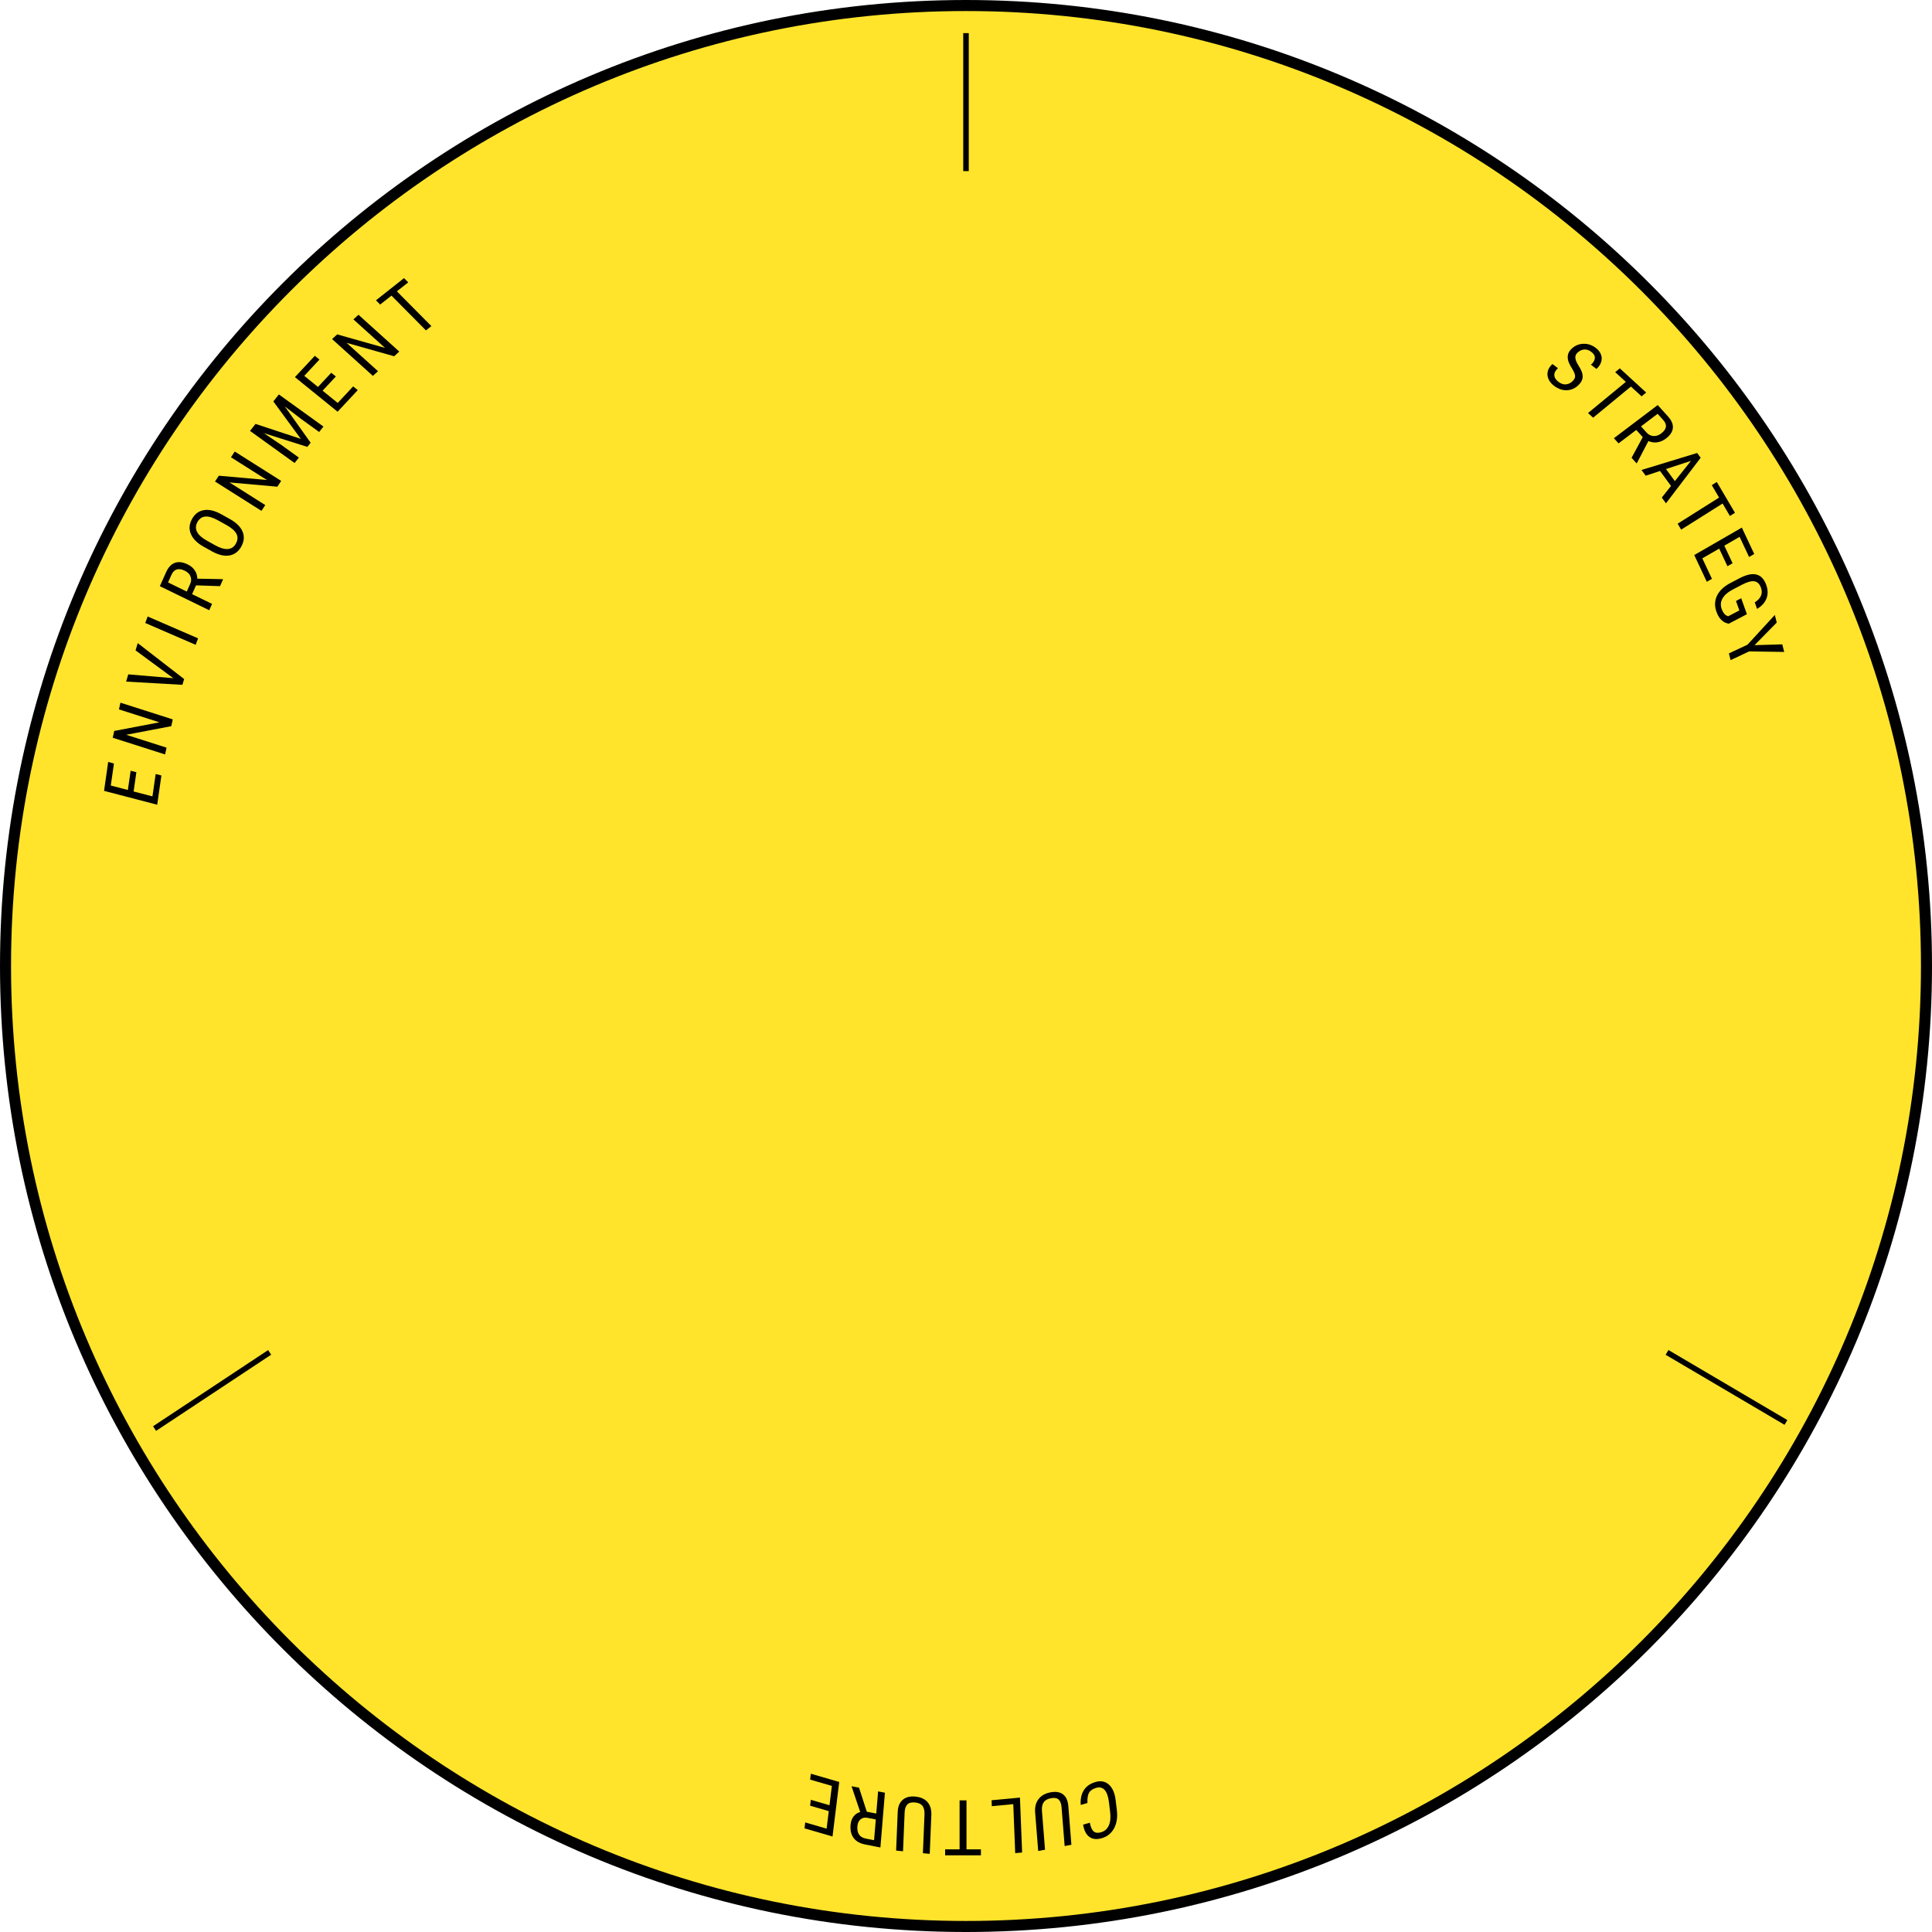
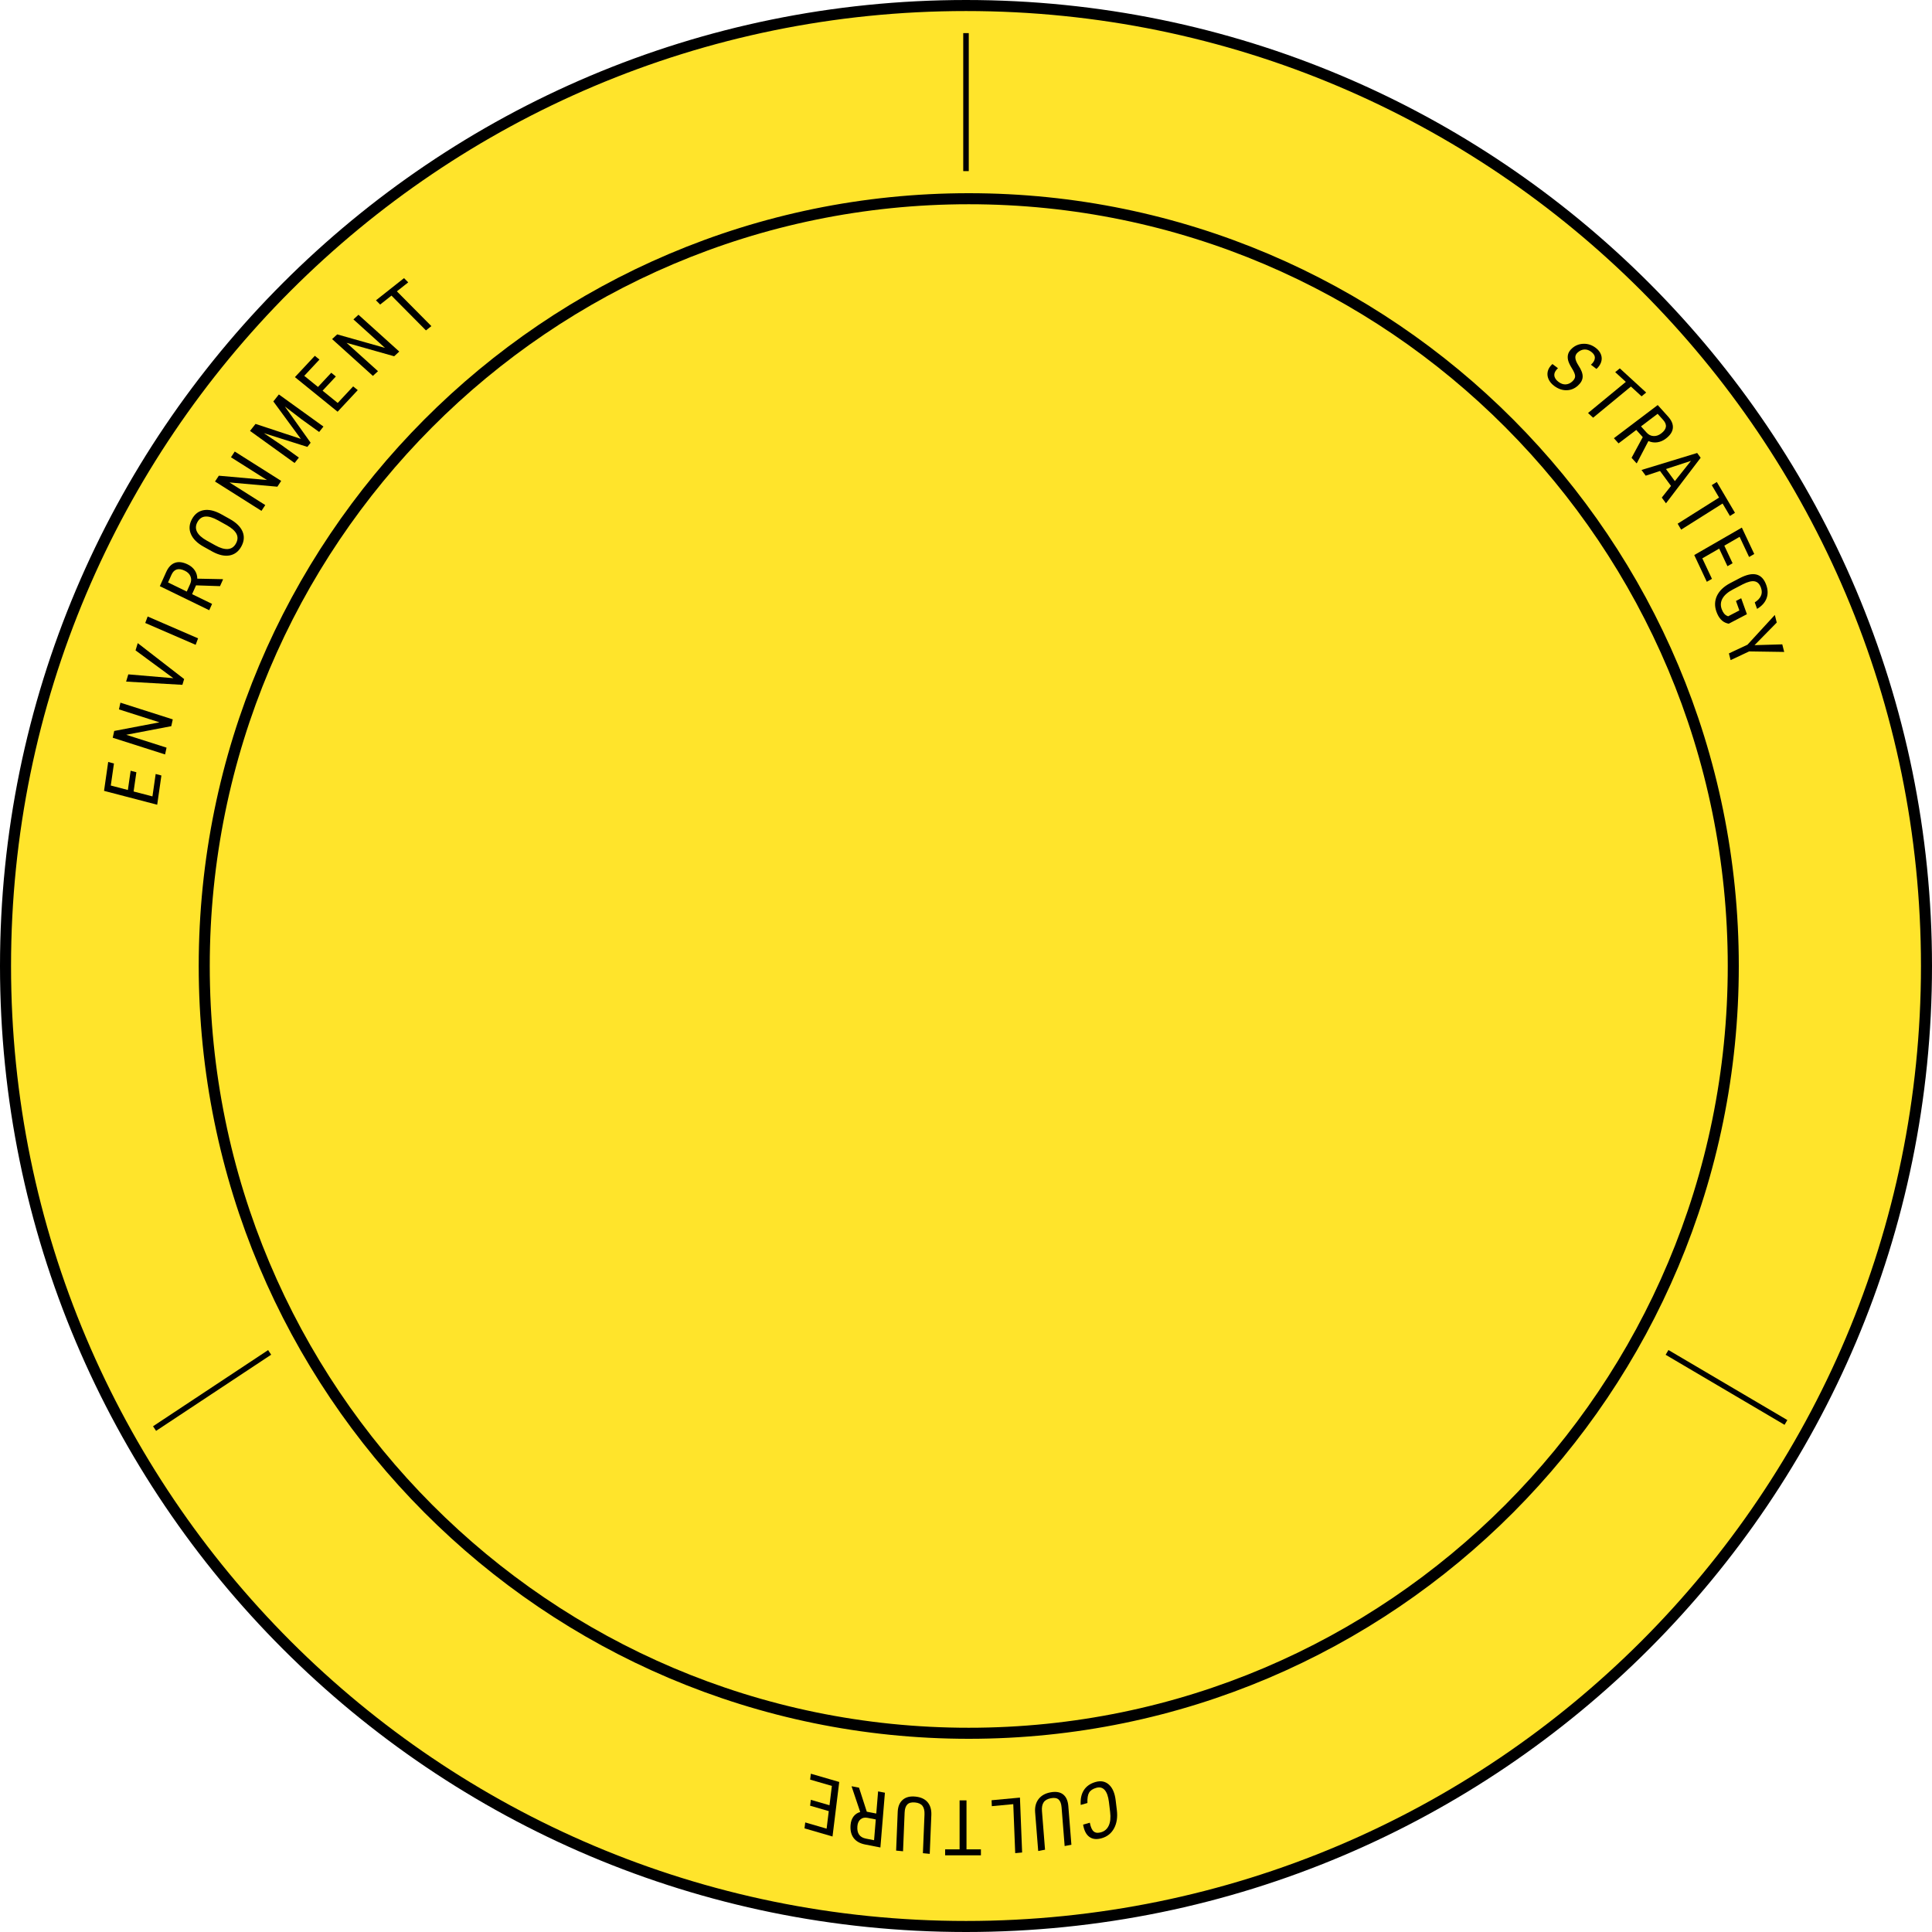
<svg xmlns="http://www.w3.org/2000/svg" width="350" height="350" viewBox="0 0 350 350" fill="none">
  <circle cx="175" cy="175" r="174" fill="#FFE42B" stroke="black" stroke-width="2" />
+   <path d="M314 175C314 251.771 251.988 314 175.5 314C99.012 314 37 251.771 37 175C37 98.229 99.012 36 175.5 36C251.988 36 314 98.229 314 175Z" fill="#FFE42B" stroke="black" stroke-width="2" />
  <path d="M28 258.798L48.847 245" stroke="black" />
  <path d="M302 245L323.541 257.688" stroke="black" />
  <path d="M175 6V18.5V31" stroke="black" />
  <path d="M24.705 139.899L24.204 143.384L27.618 144.275L28.201 140.215L29.239 140.486L28.478 145.784L18.848 143.271L19.599 138.04L20.644 138.313L20.07 142.305L23.166 143.113L23.667 139.628L24.705 139.899Z" fill="black" />
  <path d="M31.298 130.324L31.029 131.553L22.867 133.113L30.174 135.445L29.904 136.674L20.422 133.648L20.692 132.419L28.889 130.856L21.55 128.513L21.816 127.298L31.298 130.324Z" fill="black" />
  <path d="M31.403 122.862L24.556 117.823L24.953 116.508L33.358 123.016L33.042 124.063L22.847 123.477L23.243 122.168L31.403 122.862Z" fill="black" />
  <path d="M35.882 115.642L35.445 116.814L26.312 112.859L26.749 111.686L35.882 115.642Z" fill="black" />
  <path d="M35.515 106.041L34.799 107.638L38.419 109.401L37.905 110.548L28.956 106.191L30.097 103.646C30.495 102.756 31.027 102.194 31.691 101.96C32.35 101.723 33.121 101.82 34.002 102.249C34.555 102.518 34.982 102.878 35.284 103.33C35.584 103.774 35.737 104.274 35.743 104.83L40.335 104.923L40.409 104.959L39.858 106.188L35.515 106.041ZM33.834 107.168L34.455 105.783C34.669 105.305 34.688 104.85 34.511 104.42C34.337 103.985 33.995 103.644 33.487 103.397C32.34 102.838 31.53 103.087 31.056 104.143L30.442 105.516L33.834 107.168Z" fill="black" />
  <path d="M41.615 94.013C42.802 94.673 43.577 95.435 43.941 96.299C44.304 97.164 44.231 98.064 43.719 99C43.227 99.899 42.528 100.439 41.62 100.617C40.711 100.789 39.681 100.568 38.531 99.955L36.894 99.045C35.731 98.398 34.962 97.634 34.587 96.752C34.207 95.869 34.27 94.965 34.775 94.041C35.278 93.122 35.986 92.582 36.899 92.422C37.81 92.256 38.854 92.493 40.032 93.132L41.615 94.013ZM39.492 94.263C38.572 93.751 37.805 93.524 37.193 93.579C36.579 93.629 36.102 93.966 35.761 94.59C35.431 95.194 35.407 95.778 35.691 96.342C35.977 96.903 36.561 97.431 37.443 97.926L39.002 98.793C39.89 99.287 40.651 99.51 41.286 99.461C41.922 99.408 42.409 99.074 42.745 98.458C43.082 97.842 43.116 97.267 42.848 96.732C42.579 96.197 42.004 95.676 41.123 95.17L39.492 94.263Z" fill="black" />
  <path d="M50.94 87.119L50.248 88.17L41.574 87.4L48.057 91.499L47.365 92.549L38.953 87.23L39.644 86.179L48.355 86.956L41.843 82.839L42.527 81.8L50.94 87.119Z" fill="black" />
  <path d="M46.294 76.796L54.495 79.506L49.519 72.723L50.52 71.458L58.596 77.276L57.819 78.257L54.675 75.991L51.596 73.63L56.275 80.207L55.681 80.958L47.799 78.469L50.999 80.632L54.144 82.898L53.368 83.878L45.292 78.061L46.294 76.796Z" fill="black" />
  <path d="M60.842 68.203L58.44 70.777L61.18 72.998L63.978 69.999L64.812 70.675L61.16 74.588L53.428 68.321L57.033 64.458L57.872 65.138L55.12 68.087L57.606 70.101L60.008 67.527L60.842 68.203Z" fill="black" />
  <path d="M72.33 63.688L71.406 64.541L62.783 62.106L68.478 67.244L67.553 68.097L60.164 61.429L61.088 60.576L69.746 63.025L64.027 57.864L64.941 57.02L72.33 63.688Z" fill="black" />
  <path d="M73.953 51.153L71.899 52.777L78.146 59.079L77.164 59.855L70.918 53.553L68.87 55.172L68.109 54.405L73.193 50.386L73.953 51.153Z" fill="black" />
  <path d="M284.819 69.119C285.189 68.787 285.365 68.452 285.348 68.113C285.33 67.774 285.135 67.308 284.763 66.717C284.391 66.125 284.158 65.625 284.064 65.216C283.977 64.807 283.989 64.429 284.102 64.082C284.221 63.734 284.451 63.409 284.79 63.104C285.377 62.578 286.069 62.303 286.867 62.279C287.668 62.258 288.407 62.505 289.086 63.021C289.551 63.373 289.866 63.776 290.032 64.228C290.202 64.677 290.212 65.131 290.061 65.59C289.911 66.049 289.629 66.464 289.215 66.836L288.214 66.075C288.672 65.664 288.908 65.257 288.923 64.852C288.939 64.448 288.725 64.078 288.282 63.742C287.879 63.436 287.462 63.293 287.03 63.314C286.598 63.334 286.192 63.515 285.812 63.855C285.5 64.135 285.359 64.461 285.388 64.831C285.417 65.202 285.599 65.652 285.934 66.181C286.473 66.99 286.733 67.679 286.714 68.249C286.699 68.822 286.406 69.363 285.836 69.874C285.236 70.413 284.545 70.687 283.765 70.695C282.988 70.701 282.24 70.431 281.521 69.885C281.06 69.535 280.727 69.127 280.522 68.662C280.323 68.197 280.281 67.727 280.396 67.252C280.517 66.777 280.798 66.341 281.239 65.946L282.241 66.706C281.783 67.117 281.563 67.54 281.58 67.975C281.602 68.412 281.848 68.81 282.32 69.168C282.759 69.502 283.195 69.659 283.627 69.638C284.058 69.617 284.456 69.444 284.819 69.119Z" fill="black" />
  <path d="M297.387 71.797L295.457 70.027L288.609 75.67L287.686 74.824L294.535 69.182L292.61 67.417L293.443 66.731L298.22 71.11L297.387 71.797Z" fill="black" />
  <path d="M297.6 79.19L296.428 77.89L293.217 80.32L292.375 79.385L300.312 73.379L302.18 75.451C302.833 76.175 303.123 76.877 303.052 77.558C302.984 78.235 302.56 78.87 301.779 79.461C301.288 79.832 300.768 80.055 300.218 80.13C299.674 80.205 299.143 80.129 298.625 79.9L296.542 83.885L296.477 83.934L295.575 82.934L297.6 79.19ZM297.284 77.242L298.3 78.369C298.651 78.759 299.065 78.967 299.541 78.993C300.021 79.023 300.486 78.868 300.936 78.527C301.954 77.757 302.075 76.942 301.3 76.082L300.293 74.965L297.284 77.242Z" fill="black" />
  <path d="M302.719 88.032L300.728 85.321L298.135 86.176L297.374 85.14L307.457 82.062L308.092 82.927L301.808 91.179L301.048 90.143L302.719 88.032ZM301.811 84.971L303.417 87.158L306.334 83.487L301.811 84.971Z" fill="black" />
  <path d="M313.391 93.473L312.062 91.217L304.557 95.95L303.922 94.872L311.427 90.139L310.102 87.889L311.016 87.313L314.305 92.897L313.391 93.473Z" fill="black" />
  <path d="M312.944 102.573L311.447 99.387L308.391 101.149L310.136 104.861L309.206 105.397L306.929 100.553L315.551 95.581L317.799 100.363L316.863 100.902L315.148 97.252L312.376 98.851L313.874 102.037L312.944 102.573Z" fill="black" />
  <path d="M313.175 112.991L312.858 112.912C311.996 112.66 311.36 111.963 310.951 110.822C310.588 109.81 310.618 108.849 311.04 107.941C311.468 107.034 312.257 106.273 313.408 105.656L315.14 104.75C316.376 104.103 317.395 103.882 318.196 104.084C319.003 104.288 319.594 104.914 319.97 105.961C320.289 106.853 320.305 107.673 320.017 108.42C319.73 109.171 319.161 109.799 318.311 110.305L317.889 109.127C318.422 108.793 318.791 108.406 318.998 107.967C319.211 107.529 319.216 107.03 319.015 106.468C318.773 105.794 318.388 105.41 317.86 105.314C317.336 105.216 316.617 105.399 315.704 105.861L313.905 106.802C313.016 107.266 312.399 107.803 312.051 108.413C311.708 109.02 311.657 109.661 311.898 110.334C312.126 110.969 312.444 111.376 312.854 111.554L313.067 111.649L315.103 110.584L314.489 108.873L315.434 108.378L316.47 111.268L313.175 112.991Z" fill="black" />
  <path d="M317.851 116.878L322.875 116.731L323.223 118.103L316.877 118.009L313.516 119.585L313.209 118.372L316.57 116.796L321.526 111.404L321.875 112.782L317.851 116.878Z" fill="black" />
  <path d="M195.782 326.981C195.706 325.907 195.897 325.014 196.354 324.303C196.808 323.592 197.512 323.1 198.467 322.826C199.426 322.551 200.234 322.708 200.89 323.297C201.547 323.891 201.954 324.832 202.111 326.122L202.328 327.913C202.484 329.198 202.318 330.296 201.831 331.209C201.339 332.122 200.591 332.723 199.588 333.01C198.664 333.275 197.915 333.193 197.341 332.763C196.764 332.338 196.389 331.601 196.216 330.55L197.431 330.202C197.582 330.992 197.816 331.519 198.134 331.784C198.451 332.049 198.893 332.1 199.458 331.938C200.111 331.751 200.58 331.343 200.866 330.713C201.153 330.088 201.235 329.266 201.111 328.248L200.891 326.436C200.769 325.436 200.514 324.716 200.125 324.275C199.732 323.835 199.222 323.705 198.595 323.885C197.969 324.064 197.537 324.354 197.3 324.755C197.063 325.155 196.962 325.781 196.998 326.632L195.782 326.981Z" fill="black" />
  <path d="M188.08 335.325L187.52 328.272C187.455 327.33 187.665 326.544 188.151 325.913C188.638 325.283 189.354 324.879 190.299 324.702C191.266 324.52 192.026 324.641 192.578 325.063C193.13 325.49 193.449 326.184 193.534 327.145L194.094 334.198L192.871 334.427L192.315 327.422C192.262 326.754 192.083 326.281 191.779 326.001C191.471 325.727 191.006 325.648 190.383 325.765C189.756 325.882 189.317 326.13 189.065 326.51C188.809 326.894 188.708 327.42 188.761 328.088L189.317 335.093L188.08 335.325Z" fill="black" />
  <path d="M183.564 326.841L179.677 327.204L179.635 326.131L184.774 325.652L185.167 335.597L183.915 335.714L183.564 326.841Z" fill="black" />
  <path d="M171.221 335.027H173.839V326.154H175.09V335.027H177.702V336.107H171.221V335.027Z" fill="black" />
  <path d="M162.342 335.253L162.632 328.183C162.68 327.242 162.983 326.53 163.54 326.05C164.097 325.569 164.854 325.375 165.811 325.468C166.791 325.563 167.529 325.895 168.025 326.464C168.52 327.038 168.753 327.808 168.722 328.774L168.431 335.844L167.193 335.723L167.482 328.702C167.509 328.033 167.389 327.518 167.122 327.159C166.849 326.803 166.398 326.595 165.767 326.533C165.132 326.472 164.668 326.591 164.373 326.892C164.073 327.196 163.91 327.683 163.882 328.353L163.594 335.374L162.342 335.253Z" fill="black" />
  <path d="M157.027 328.206L158.745 328.54L159.076 324.528L160.311 324.768L159.492 334.688L156.754 334.154C155.797 333.968 155.093 333.572 154.643 332.967C154.193 332.367 154.008 331.579 154.089 330.603C154.139 329.989 154.318 329.48 154.624 329.073C154.925 328.67 155.329 328.401 155.836 328.264L154.292 323.678L154.299 323.597L155.621 323.854L157.027 328.206ZM158.657 329.61L157.167 329.32C156.653 329.219 156.229 329.308 155.898 329.585C155.561 329.86 155.37 330.28 155.323 330.843C155.218 332.115 155.734 332.862 156.87 333.083L158.346 333.371L158.657 329.61Z" fill="black" />
  <path d="M146.891 326.055L150.271 327.037L150.702 323.536L146.764 322.392L146.895 321.327L152.035 322.82L150.819 332.699L145.744 331.224L145.876 330.152L149.749 331.278L150.14 328.102L146.759 327.12L146.891 326.055Z" fill="black" />
</svg>
